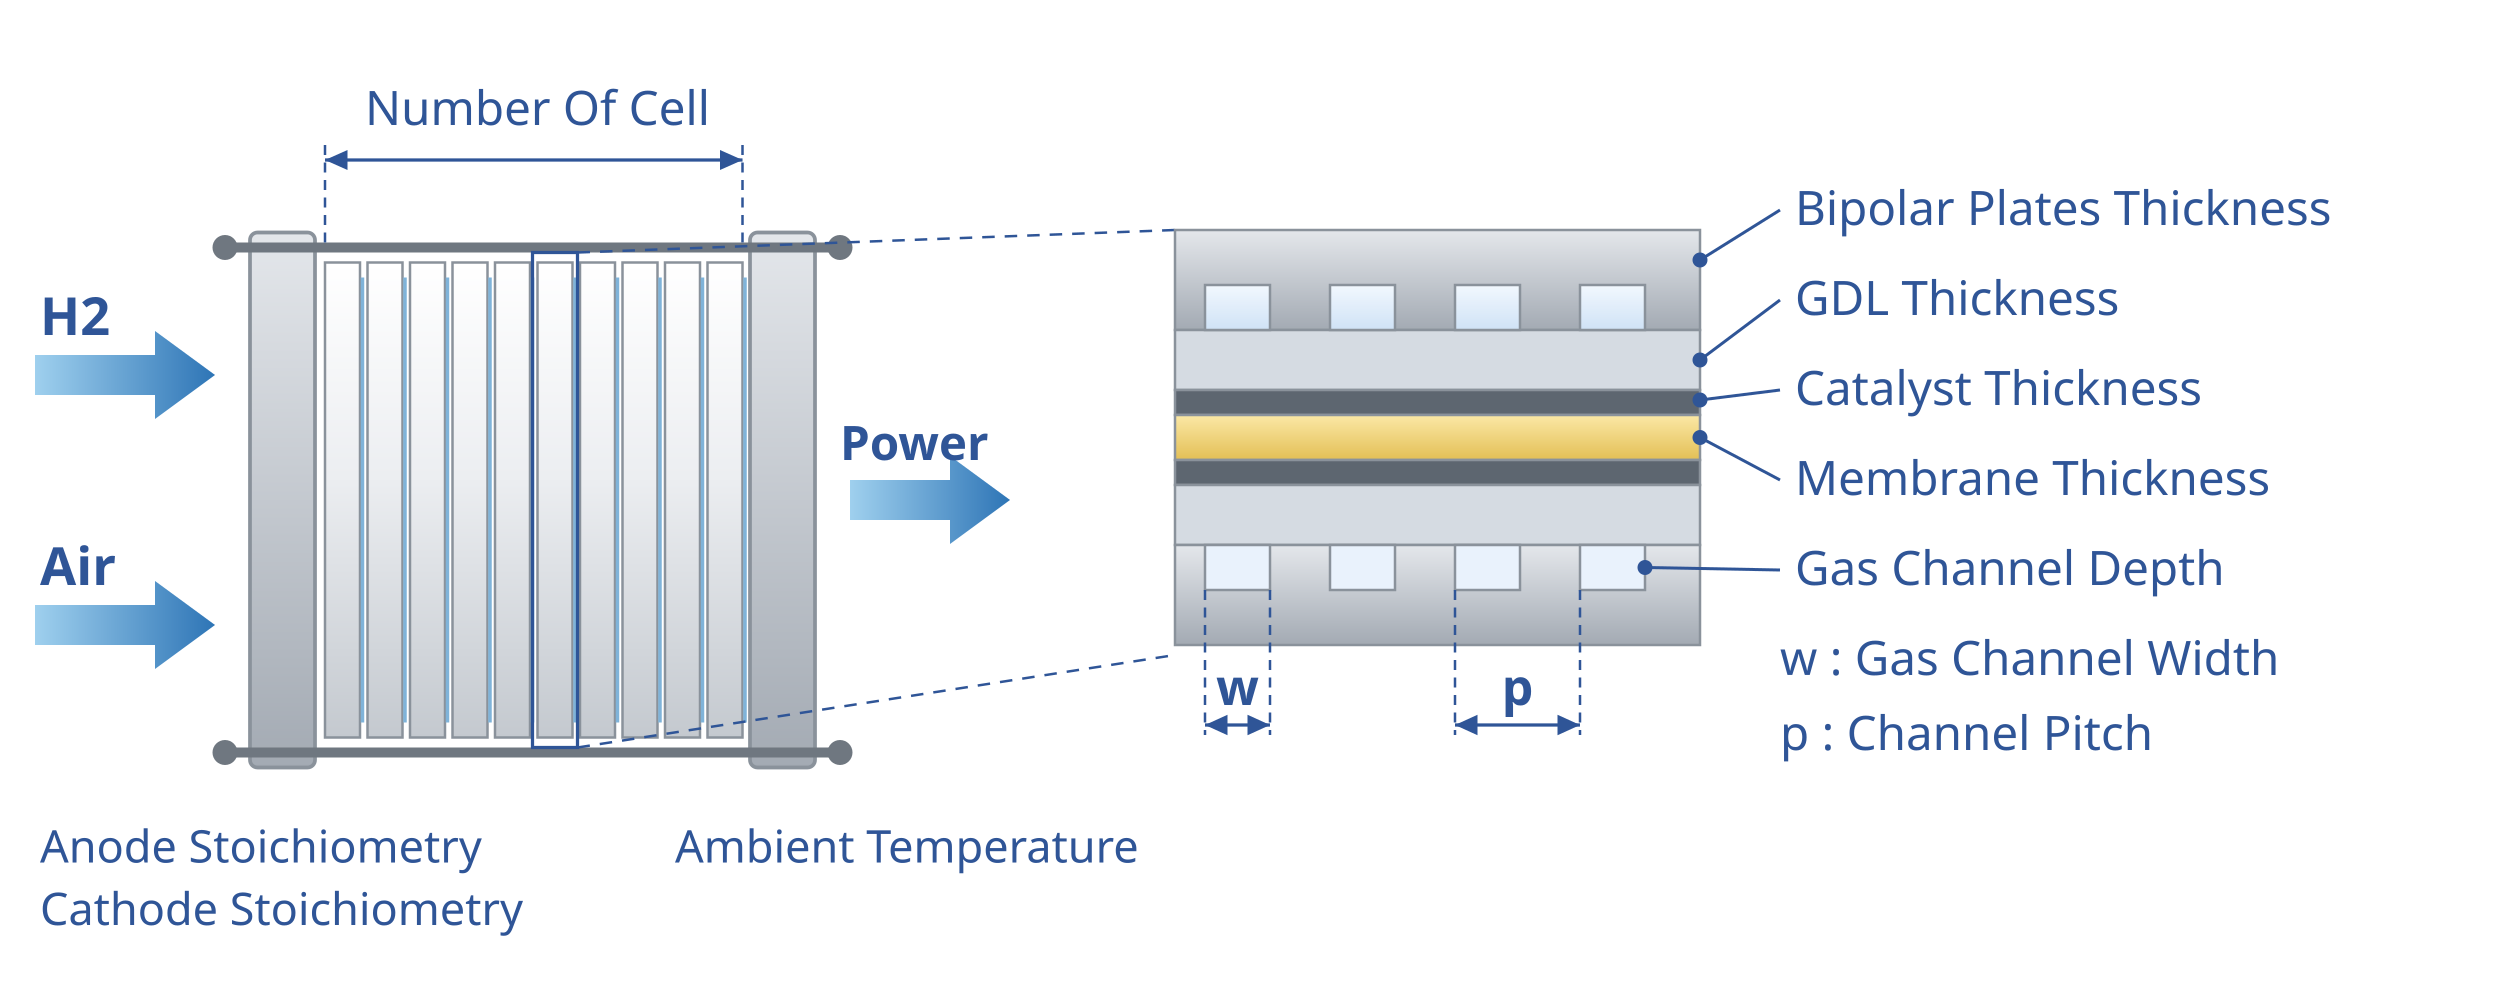
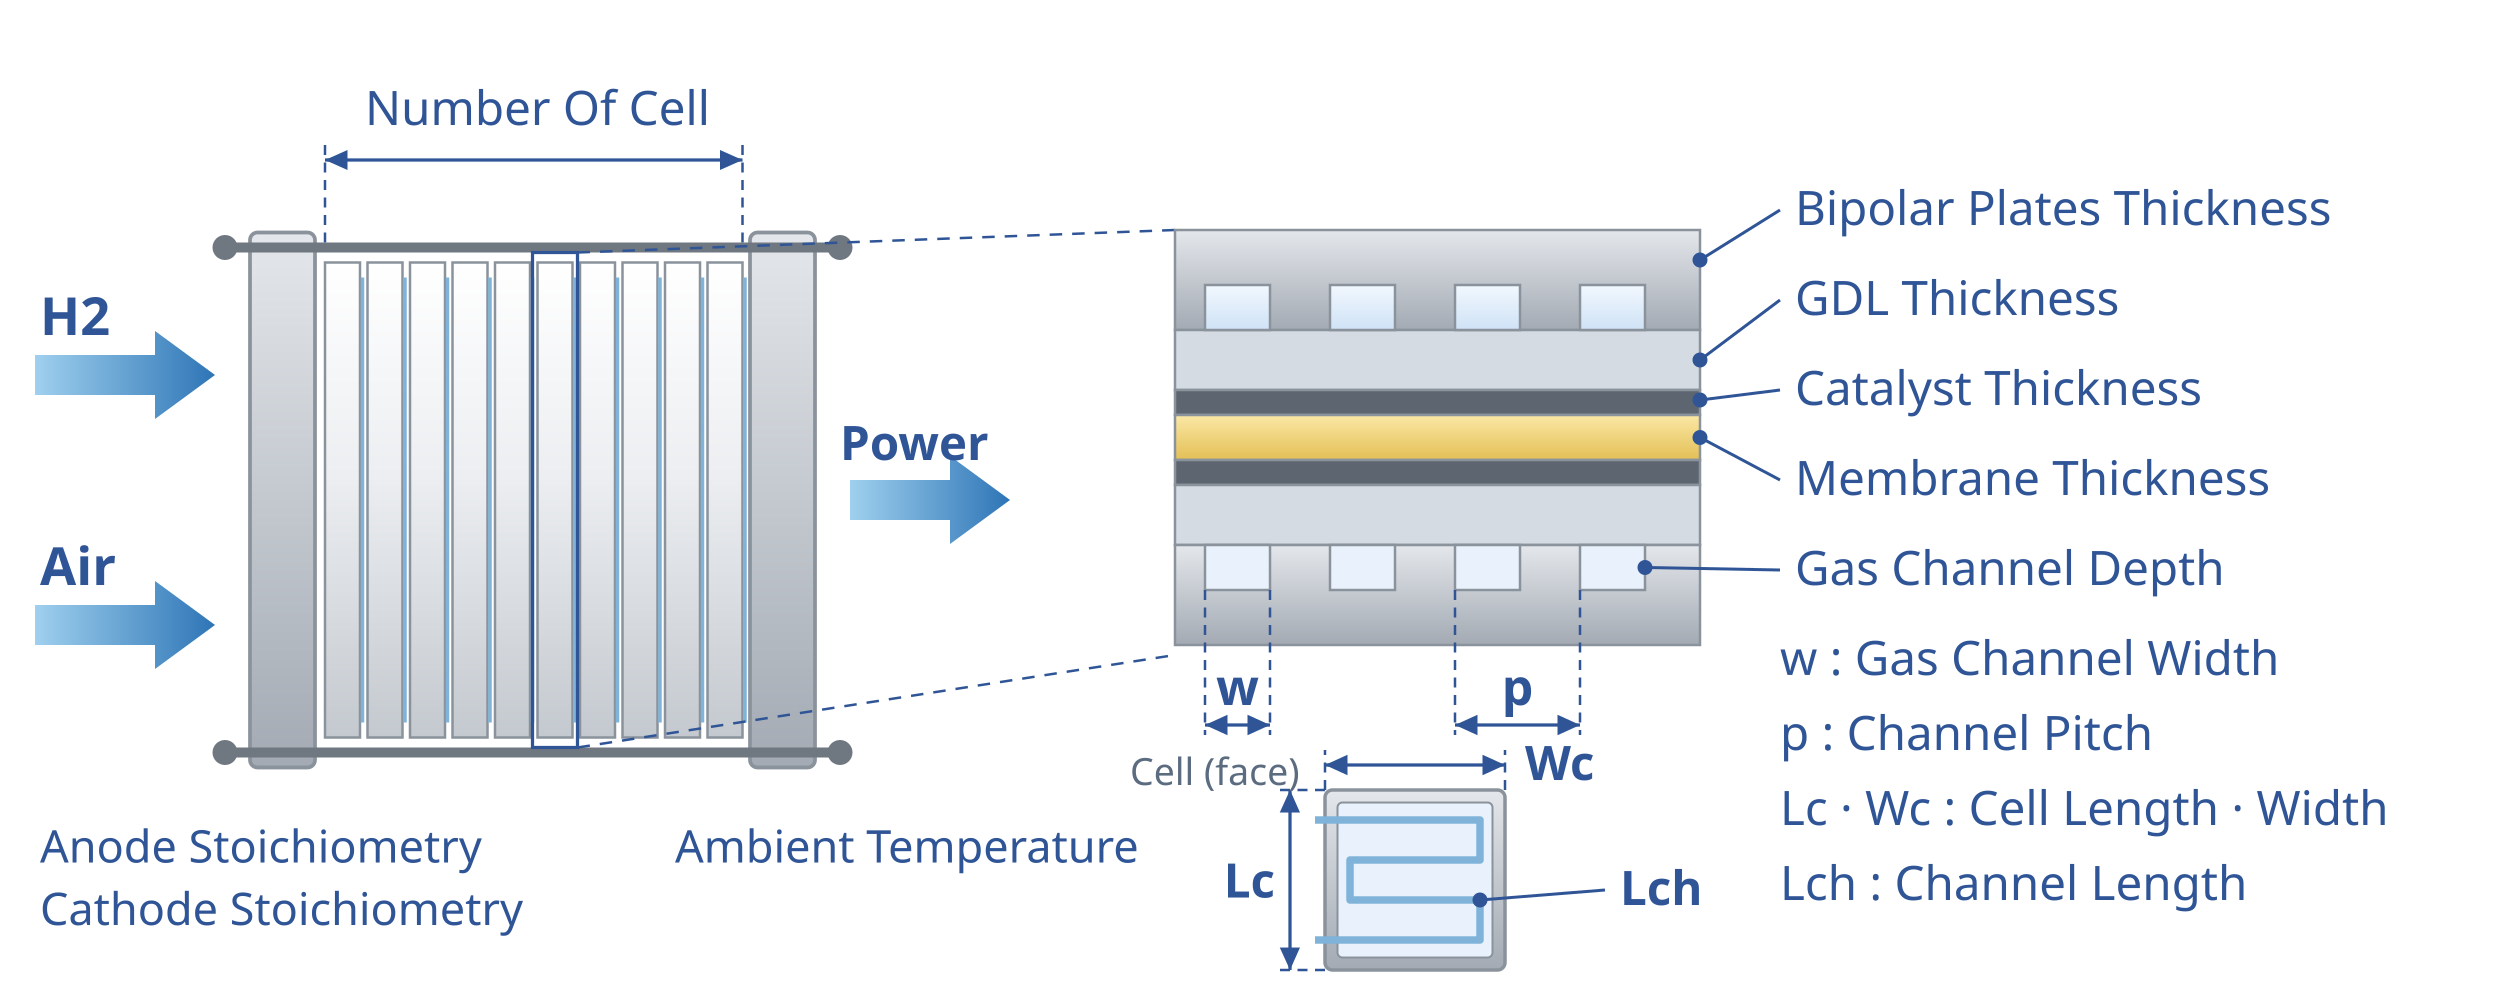
<svg xmlns="http://www.w3.org/2000/svg" width="1000" height="400" viewBox="0 0 1000 400">
  <defs>
    <linearGradient id="gM" x1="0" y1="0" x2="0" y2="1">
      <stop offset="0" stop-color="#ffffff" />
      <stop offset="0.45" stop-color="#eceef1" />
      <stop offset="1" stop-color="#c4c9cf" />
    </linearGradient>
    <linearGradient id="gMh" x1="0" y1="0" x2="1" y2="0">
      <stop offset="0" stop-color="#ffffff" />
      <stop offset="0.45" stop-color="#eceef1" />
      <stop offset="1" stop-color="#c4c9cf" />
    </linearGradient>
    <linearGradient id="gD" x1="0" y1="0" x2="0" y2="1">
      <stop offset="0" stop-color="#e4e7eb" />
      <stop offset="1" stop-color="#a3aab3" />
    </linearGradient>
    <linearGradient id="gDh" x1="0" y1="0" x2="1" y2="0">
      <stop offset="0" stop-color="#e4e7eb" />
      <stop offset="0.5" stop-color="#c6cbd1" />
      <stop offset="1" stop-color="#9aa1aa" />
    </linearGradient>
    <linearGradient id="gAR" x1="0" y1="0" x2="1" y2="0">
      <stop offset="0" stop-color="#9fd0ee" />
      <stop offset="1" stop-color="#2e75b6" />
    </linearGradient>
    <linearGradient id="gAL" x1="0" y1="0" x2="1" y2="0">
      <stop offset="0" stop-color="#2e75b6" />
      <stop offset="1" stop-color="#9fd0ee" />
    </linearGradient>
    <linearGradient id="gAU" x1="0" y1="0" x2="0" y2="1">
      <stop offset="0" stop-color="#2e75b6" />
      <stop offset="1" stop-color="#9fd0ee" />
    </linearGradient>
    <linearGradient id="gAD" x1="0" y1="0" x2="0" y2="1">
      <stop offset="0" stop-color="#9fd0ee" />
      <stop offset="1" stop-color="#2e75b6" />
    </linearGradient>
    <linearGradient id="gW" x1="0" y1="0" x2="0" y2="1">
      <stop offset="0" stop-color="#e3f2fb" />
      <stop offset="1" stop-color="#a9d4ef" />
    </linearGradient>
    <linearGradient id="gH" x1="0" y1="0" x2="0" y2="1">
      <stop offset="0" stop-color="#f2f8fe" />
      <stop offset="1" stop-color="#cfe2f6" />
    </linearGradient>
    <linearGradient id="gY" x1="0" y1="0" x2="0" y2="1">
      <stop offset="0" stop-color="#fbe8a6" />
      <stop offset="1" stop-color="#e3bf55" />
    </linearGradient>
  </defs>
  <rect x="0" y="0" width="1000" height="400" fill="#ffffff" />
  <rect x="100.0" y="93.0" width="26.0" height="214.0" rx="3.0" fill="url(#gD)" stroke="#8a929b" stroke-width="1.5" />
  <rect x="130.0" y="105.0" width="14.0" height="190.0" rx="0.0" fill="url(#gM)" stroke="#8a929b" stroke-width="1" />
  <line x1="145.0" y1="111.0" x2="145.0" y2="289.0" stroke="#7fb3d9" stroke-width="1.4" />
  <rect x="147.0" y="105.0" width="14.0" height="190.0" rx="0.0" fill="url(#gM)" stroke="#8a929b" stroke-width="1" />
  <line x1="162.0" y1="111.0" x2="162.0" y2="289.0" stroke="#7fb3d9" stroke-width="1.4" />
  <rect x="164.0" y="105.0" width="14.0" height="190.0" rx="0.0" fill="url(#gM)" stroke="#8a929b" stroke-width="1" />
  <line x1="179.0" y1="111.0" x2="179.0" y2="289.0" stroke="#7fb3d9" stroke-width="1.4" />
  <rect x="181.0" y="105.0" width="14.0" height="190.0" rx="0.0" fill="url(#gM)" stroke="#8a929b" stroke-width="1" />
  <line x1="196.0" y1="111.0" x2="196.0" y2="289.0" stroke="#7fb3d9" stroke-width="1.4" />
  <rect x="198.0" y="105.0" width="14.0" height="190.0" rx="0.0" fill="url(#gM)" stroke="#8a929b" stroke-width="1" />
  <line x1="213.0" y1="111.0" x2="213.0" y2="289.0" stroke="#7fb3d9" stroke-width="1.4" />
  <rect x="215.0" y="105.0" width="14.0" height="190.0" rx="0.0" fill="url(#gM)" stroke="#8a929b" stroke-width="1" />
  <line x1="230.0" y1="111.0" x2="230.0" y2="289.0" stroke="#7fb3d9" stroke-width="1.4" />
  <rect x="232.0" y="105.0" width="14.0" height="190.0" rx="0.0" fill="url(#gM)" stroke="#8a929b" stroke-width="1" />
  <line x1="247.0" y1="111.0" x2="247.0" y2="289.0" stroke="#7fb3d9" stroke-width="1.4" />
  <rect x="249.0" y="105.0" width="14.0" height="190.0" rx="0.0" fill="url(#gM)" stroke="#8a929b" stroke-width="1" />
  <line x1="264.0" y1="111.0" x2="264.0" y2="289.0" stroke="#7fb3d9" stroke-width="1.4" />
  <rect x="266.0" y="105.0" width="14.0" height="190.0" rx="0.0" fill="url(#gM)" stroke="#8a929b" stroke-width="1" />
  <line x1="281.0" y1="111.0" x2="281.0" y2="289.0" stroke="#7fb3d9" stroke-width="1.4" />
  <rect x="283.0" y="105.0" width="14.0" height="190.0" rx="0.0" fill="url(#gM)" stroke="#8a929b" stroke-width="1" />
  <line x1="298.0" y1="111.0" x2="298.0" y2="289.0" stroke="#7fb3d9" stroke-width="1.4" />
  <rect x="300.0" y="93.0" width="26.0" height="214.0" rx="3.0" fill="url(#gD)" stroke="#8a929b" stroke-width="1.5" />
  <line x1="90.0" y1="99.0" x2="336.0" y2="99.0" stroke="#6f7780" stroke-width="4" />
  <circle cx="90.0" cy="99.0" r="5.0" fill="#6f7780" stroke="none" stroke-width="0" />
  <circle cx="336.0" cy="99.0" r="5.0" fill="#6f7780" stroke="none" stroke-width="0" />
  <line x1="90.0" y1="301.0" x2="336.0" y2="301.0" stroke="#6f7780" stroke-width="4" />
  <circle cx="90.0" cy="301.0" r="5.0" fill="#6f7780" stroke="none" stroke-width="0" />
  <circle cx="336.0" cy="301.0" r="5.0" fill="#6f7780" stroke="none" stroke-width="0" />
  <line x1="130.0" y1="97.0" x2="130.0" y2="58.0" stroke="#2f5597" stroke-width="1" stroke-dasharray="4,3" />
  <line x1="297.0" y1="97.0" x2="297.0" y2="58.0" stroke="#2f5597" stroke-width="1" stroke-dasharray="4,3" />
  <line x1="130.0" y1="64.0" x2="297.0" y2="64.0" stroke="#2f5597" stroke-width="1.3" />
  <polygon points="297.0,64.0 288.0,68.0 288.0,60.0" fill="#2f5597" stroke="none" stroke-width="0" stroke-linejoin="round" />
  <polygon points="130.0,64.0 139.0,60.0 139.0,68.0" fill="#2f5597" stroke="none" stroke-width="0" stroke-linejoin="round" />
  <text x="215.0" y="50.0" font-family="'KoPubWorldDotum Medium', 'Malgun Gothic', 'Segoe UI', sans-serif" font-weight="500" font-size="19px" fill="#2f5597" text-anchor="middle">Number Of Cell</text>
  <polygon points="14.0,142.0 62.0,142.0 62.0,132.4 86.0,150.0 62.0,167.6 62.0,158.0 14.0,158.0" fill="url(#gAR)" stroke="none" stroke-width="0" stroke-linejoin="round" />
  <polygon points="14.0,242.0 62.0,242.0 62.0,232.4 86.0,250.0 62.0,267.6 62.0,258.0 14.0,258.0" fill="url(#gAR)" stroke="none" stroke-width="0" stroke-linejoin="round" />
  <text x="16.0" y="134.0" font-family="'KoPubWorldDotum Bold', 'Malgun Gothic', 'Segoe UI', sans-serif" font-weight="700" font-size="21px" fill="#2f5597" text-anchor="start">H2</text>
  <text x="16.0" y="234.0" font-family="'KoPubWorldDotum Bold', 'Malgun Gothic', 'Segoe UI', sans-serif" font-weight="700" font-size="21px" fill="#2f5597" text-anchor="start">Air</text>
  <polygon points="340.0,192.0 380.0,192.0 380.0,182.4 404.0,200.0 380.0,217.6 380.0,208.0 340.0,208.0" fill="url(#gAR)" stroke="none" stroke-width="0" stroke-linejoin="round" />
  <text x="336.0" y="184.0" font-family="'KoPubWorldDotum Bold', 'Malgun Gothic', 'Segoe UI', sans-serif" font-weight="700" font-size="19px" fill="#2f5597" text-anchor="start">Power</text>
  <text x="16.0" y="345.0" font-family="'KoPubWorldDotum Medium', 'Malgun Gothic', 'Segoe UI', sans-serif" font-weight="500" font-size="18px" fill="#2f5597" text-anchor="start">Anode Stoichiometry</text>
  <text x="16.0" y="370.0" font-family="'KoPubWorldDotum Medium', 'Malgun Gothic', 'Segoe UI', sans-serif" font-weight="500" font-size="18px" fill="#2f5597" text-anchor="start">Cathode Stoichiometry</text>
  <text x="270.0" y="345.0" font-family="'KoPubWorldDotum Medium', 'Malgun Gothic', 'Segoe UI', sans-serif" font-weight="500" font-size="18px" fill="#2f5597" text-anchor="start">Ambient Temperature</text>
  <rect x="213.0" y="101.0" width="18.0" height="198.0" rx="0.0" fill="none" stroke="#2f5597" stroke-width="1.3" />
  <line x1="231.0" y1="101.0" x2="470.0" y2="92.0" stroke="#2f5597" stroke-width="1" stroke-dasharray="5,4" />
  <line x1="231.0" y1="299.0" x2="470.0" y2="262.0" stroke="#2f5597" stroke-width="1" stroke-dasharray="5,4" />
  <rect x="470.0" y="92.0" width="210.0" height="40.0" rx="0.0" fill="url(#gD)" stroke="#8a929b" stroke-width="1" />
  <rect x="470.0" y="132.0" width="210.0" height="24.0" rx="0.0" fill="#d5dbe2" stroke="#8a929b" stroke-width="1" />
  <rect x="470.0" y="156.0" width="210.0" height="10.0" rx="0.0" fill="#5d6670" stroke="#8a929b" stroke-width="1" />
  <rect x="470.0" y="166.0" width="210.0" height="18.0" rx="0.0" fill="url(#gY)" stroke="#8a929b" stroke-width="1" />
  <rect x="470.0" y="184.0" width="210.0" height="10.0" rx="0.0" fill="#5d6670" stroke="#8a929b" stroke-width="1" />
  <rect x="470.0" y="194.0" width="210.0" height="24.0" rx="0.0" fill="#d5dbe2" stroke="#8a929b" stroke-width="1" />
  <rect x="470.0" y="218.0" width="210.0" height="40.0" rx="0.0" fill="url(#gD)" stroke="#8a929b" stroke-width="1" />
  <rect x="482.0" y="114.0" width="26.0" height="18.0" rx="0.0" fill="url(#gH)" stroke="#8a929b" stroke-width="1" />
  <rect x="482.0" y="218.0" width="26.0" height="18.0" rx="0.0" fill="#e9f2fc" stroke="#8a929b" stroke-width="1" />
  <rect x="532.0" y="114.0" width="26.0" height="18.0" rx="0.0" fill="url(#gH)" stroke="#8a929b" stroke-width="1" />
  <rect x="532.0" y="218.0" width="26.0" height="18.0" rx="0.0" fill="#e9f2fc" stroke="#8a929b" stroke-width="1" />
  <rect x="582.0" y="114.0" width="26.0" height="18.0" rx="0.0" fill="url(#gH)" stroke="#8a929b" stroke-width="1" />
  <rect x="582.0" y="218.0" width="26.0" height="18.0" rx="0.0" fill="#e9f2fc" stroke="#8a929b" stroke-width="1" />
  <rect x="632.0" y="114.0" width="26.0" height="18.0" rx="0.0" fill="url(#gH)" stroke="#8a929b" stroke-width="1" />
  <rect x="632.0" y="218.0" width="26.0" height="18.0" rx="0.0" fill="#e9f2fc" stroke="#8a929b" stroke-width="1" />
  <line x1="680.0" y1="104.0" x2="712.0" y2="84.0" stroke="#2f5597" stroke-width="1.2" />
  <circle cx="680.0" cy="104.0" r="3.0" fill="#2f5597" stroke="none" stroke-width="0" />
  <text x="718.0" y="90.0" font-family="'KoPubWorldDotum Medium', 'Malgun Gothic', 'Segoe UI', sans-serif" font-weight="500" font-size="19px" fill="#2f5597" text-anchor="start">Bipolar Plates Thickness</text>
  <line x1="680.0" y1="144.0" x2="712.0" y2="120.0" stroke="#2f5597" stroke-width="1.2" />
  <circle cx="680.0" cy="144.0" r="3.0" fill="#2f5597" stroke="none" stroke-width="0" />
  <text x="718.0" y="126.0" font-family="'KoPubWorldDotum Medium', 'Malgun Gothic', 'Segoe UI', sans-serif" font-weight="500" font-size="19px" fill="#2f5597" text-anchor="start">GDL Thickness</text>
  <line x1="680.0" y1="160.0" x2="712.0" y2="156.0" stroke="#2f5597" stroke-width="1.2" />
  <circle cx="680.0" cy="160.0" r="3.0" fill="#2f5597" stroke="none" stroke-width="0" />
  <text x="718.0" y="162.0" font-family="'KoPubWorldDotum Medium', 'Malgun Gothic', 'Segoe UI', sans-serif" font-weight="500" font-size="19px" fill="#2f5597" text-anchor="start">Catalyst Thickness</text>
  <line x1="680.0" y1="175.0" x2="712.0" y2="192.0" stroke="#2f5597" stroke-width="1.2" />
  <circle cx="680.0" cy="175.0" r="3.0" fill="#2f5597" stroke="none" stroke-width="0" />
  <text x="718.0" y="198.0" font-family="'KoPubWorldDotum Medium', 'Malgun Gothic', 'Segoe UI', sans-serif" font-weight="500" font-size="19px" fill="#2f5597" text-anchor="start">Membrane Thickness</text>
  <line x1="658.0" y1="227.0" x2="712.0" y2="228.0" stroke="#2f5597" stroke-width="1.2" />
  <circle cx="658.0" cy="227.0" r="3.0" fill="#2f5597" stroke="none" stroke-width="0" />
  <text x="718.0" y="234.0" font-family="'KoPubWorldDotum Medium', 'Malgun Gothic', 'Segoe UI', sans-serif" font-weight="500" font-size="19px" fill="#2f5597" text-anchor="start">Gas Channel Depth</text>
  <line x1="482.0" y1="236.0" x2="482.0" y2="294.0" stroke="#2f5597" stroke-width="1" stroke-dasharray="4,3" />
  <line x1="508.0" y1="236.0" x2="508.0" y2="294.0" stroke="#2f5597" stroke-width="1" stroke-dasharray="4,3" />
  <line x1="482.0" y1="290.0" x2="508.0" y2="290.0" stroke="#2f5597" stroke-width="1.3" />
  <polygon points="508.0,290.0 499.0,294.1 499.0,285.9" fill="#2f5597" stroke="none" stroke-width="0" stroke-linejoin="round" />
  <polygon points="482.0,290.0 491.0,285.9 491.0,294.1" fill="#2f5597" stroke="none" stroke-width="0" stroke-linejoin="round" />
  <text x="495.0" y="282.0" font-family="'KoPubWorldDotum Bold', 'Malgun Gothic', 'Segoe UI', sans-serif" font-weight="700" font-size="20px" fill="#2f5597" text-anchor="middle">w</text>
  <line x1="582.0" y1="236.0" x2="582.0" y2="294.0" stroke="#2f5597" stroke-width="1" stroke-dasharray="4,3" />
  <line x1="632.0" y1="236.0" x2="632.0" y2="294.0" stroke="#2f5597" stroke-width="1" stroke-dasharray="4,3" />
  <line x1="582.0" y1="290.0" x2="632.0" y2="290.0" stroke="#2f5597" stroke-width="1.3" />
  <polygon points="632.0,290.0 623.0,294.1 623.0,285.9" fill="#2f5597" stroke="none" stroke-width="0" stroke-linejoin="round" />
  <polygon points="582.0,290.0 591.0,285.9 591.0,294.1" fill="#2f5597" stroke="none" stroke-width="0" stroke-linejoin="round" />
  <text x="607.0" y="282.0" font-family="'KoPubWorldDotum Bold', 'Malgun Gothic', 'Segoe UI', sans-serif" font-weight="700" font-size="20px" fill="#2f5597" text-anchor="middle">p</text>
+   <rect x="530.0" y="316.0" width="72.0" height="72.0" rx="3.0" fill="url(#gD)" stroke="#8a929b" stroke-width="1.4" />
+   <rect x="535.0" y="321.0" width="62.0" height="62.0" rx="2.0" fill="#e9f2fc" stroke="#8a929b" stroke-width="0.8" />
+   <path d="M 526 328 L 592 328 L 592 344 L 540 344 L 540 360 L 592 360 L 592 376 L 540 376 L 526 376" fill="none" stroke="#7fb3d9" stroke-width="3" stroke-linejoin="round" />
+   <line x1="530.0" y1="316.0" x2="510.0" y2="316.0" stroke="#2f5597" stroke-width="1" stroke-dasharray="4,3" />
+   <line x1="530.0" y1="388.0" x2="510.0" y2="388.0" stroke="#2f5597" stroke-width="1" stroke-dasharray="4,3" />
+   <line x1="516.0" y1="316.0" x2="516.0" y2="388.0" stroke="#2f5597" stroke-width="1.3" />
+   <polygon points="516.0,388.0 511.9,379.0 520.0,379.0" fill="#2f5597" stroke="none" stroke-width="0" stroke-linejoin="round" />
+   <polygon points="516.0,316.0 520.0,325.0 511.9,325.0" fill="#2f5597" stroke="none" stroke-width="0" stroke-linejoin="round" />
+   <text x="510.0" y="359.0" font-family="'KoPubWorldDotum Bold', 'Malgun Gothic', 'Segoe UI', sans-serif" font-weight="700" font-size="19px" fill="#2f5597" text-anchor="end">Lc</text>
+   <line x1="530.0" y1="316.0" x2="530.0" y2="300.0" stroke="#2f5597" stroke-width="1" stroke-dasharray="4,3" />
+   <line x1="602.0" y1="316.0" x2="602.0" y2="300.0" stroke="#2f5597" stroke-width="1" stroke-dasharray="4,3" />
+   <line x1="530.0" y1="306.0" x2="602.0" y2="306.0" stroke="#2f5597" stroke-width="1.3" />
+   <polygon points="602.0,306.0 593.0,310.1 593.0,301.9" fill="#2f5597" stroke="none" stroke-width="0" stroke-linejoin="round" />
+   <polygon points="530.0,306.0 539.0,301.9 539.0,310.1" fill="#2f5597" stroke="none" stroke-width="0" stroke-linejoin="round" />
+   <text x="610.0" y="312.0" font-family="'KoPubWorldDotum Bold', 'Malgun Gothic', 'Segoe UI', sans-serif" font-weight="700" font-size="19px" fill="#2f5597" text-anchor="start">Wc</text>
+   <text x="452.0" y="314.0" font-family="'KoPubWorldDotum Medium', 'Malgun Gothic', 'Segoe UI', sans-serif" font-weight="500" font-size="15px" fill="#5b6b80" text-anchor="start">Cell (face)</text>
+   <line x1="592.0" y1="360.0" x2="642.0" y2="356.0" stroke="#2f5597" stroke-width="1.2" />
+   <circle cx="592.0" cy="360.0" r="3.0" fill="#2f5597" stroke="none" stroke-width="0" />
+   <text x="648.0" y="362.0" font-family="'KoPubWorldDotum Bold', 'Malgun Gothic', 'Segoe UI', sans-serif" font-weight="700" font-size="19px" fill="#2f5597" text-anchor="start">Lch</text>
  <text x="712.0" y="270.0" font-family="'KoPubWorldDotum Medium', 'Malgun Gothic', 'Segoe UI', sans-serif" font-weight="500" font-size="19px" fill="#2f5597" text-anchor="start">w : Gas Channel Width</text>
  <text x="712.0" y="300.0" font-family="'KoPubWorldDotum Medium', 'Malgun Gothic', 'Segoe UI', sans-serif" font-weight="500" font-size="19px" fill="#2f5597" text-anchor="start">p : Channel Pitch</text>
+   <text x="712.0" y="330.0" font-family="'KoPubWorldDotum Medium', 'Malgun Gothic', 'Segoe UI', sans-serif" font-weight="500" font-size="19px" fill="#2f5597" text-anchor="start">Lc · Wc : Cell Length · Width</text>
+   <text x="712.0" y="360.0" font-family="'KoPubWorldDotum Medium', 'Malgun Gothic', 'Segoe UI', sans-serif" font-weight="500" font-size="19px" fill="#2f5597" text-anchor="start">Lch : Channel Length</text>
</svg>
